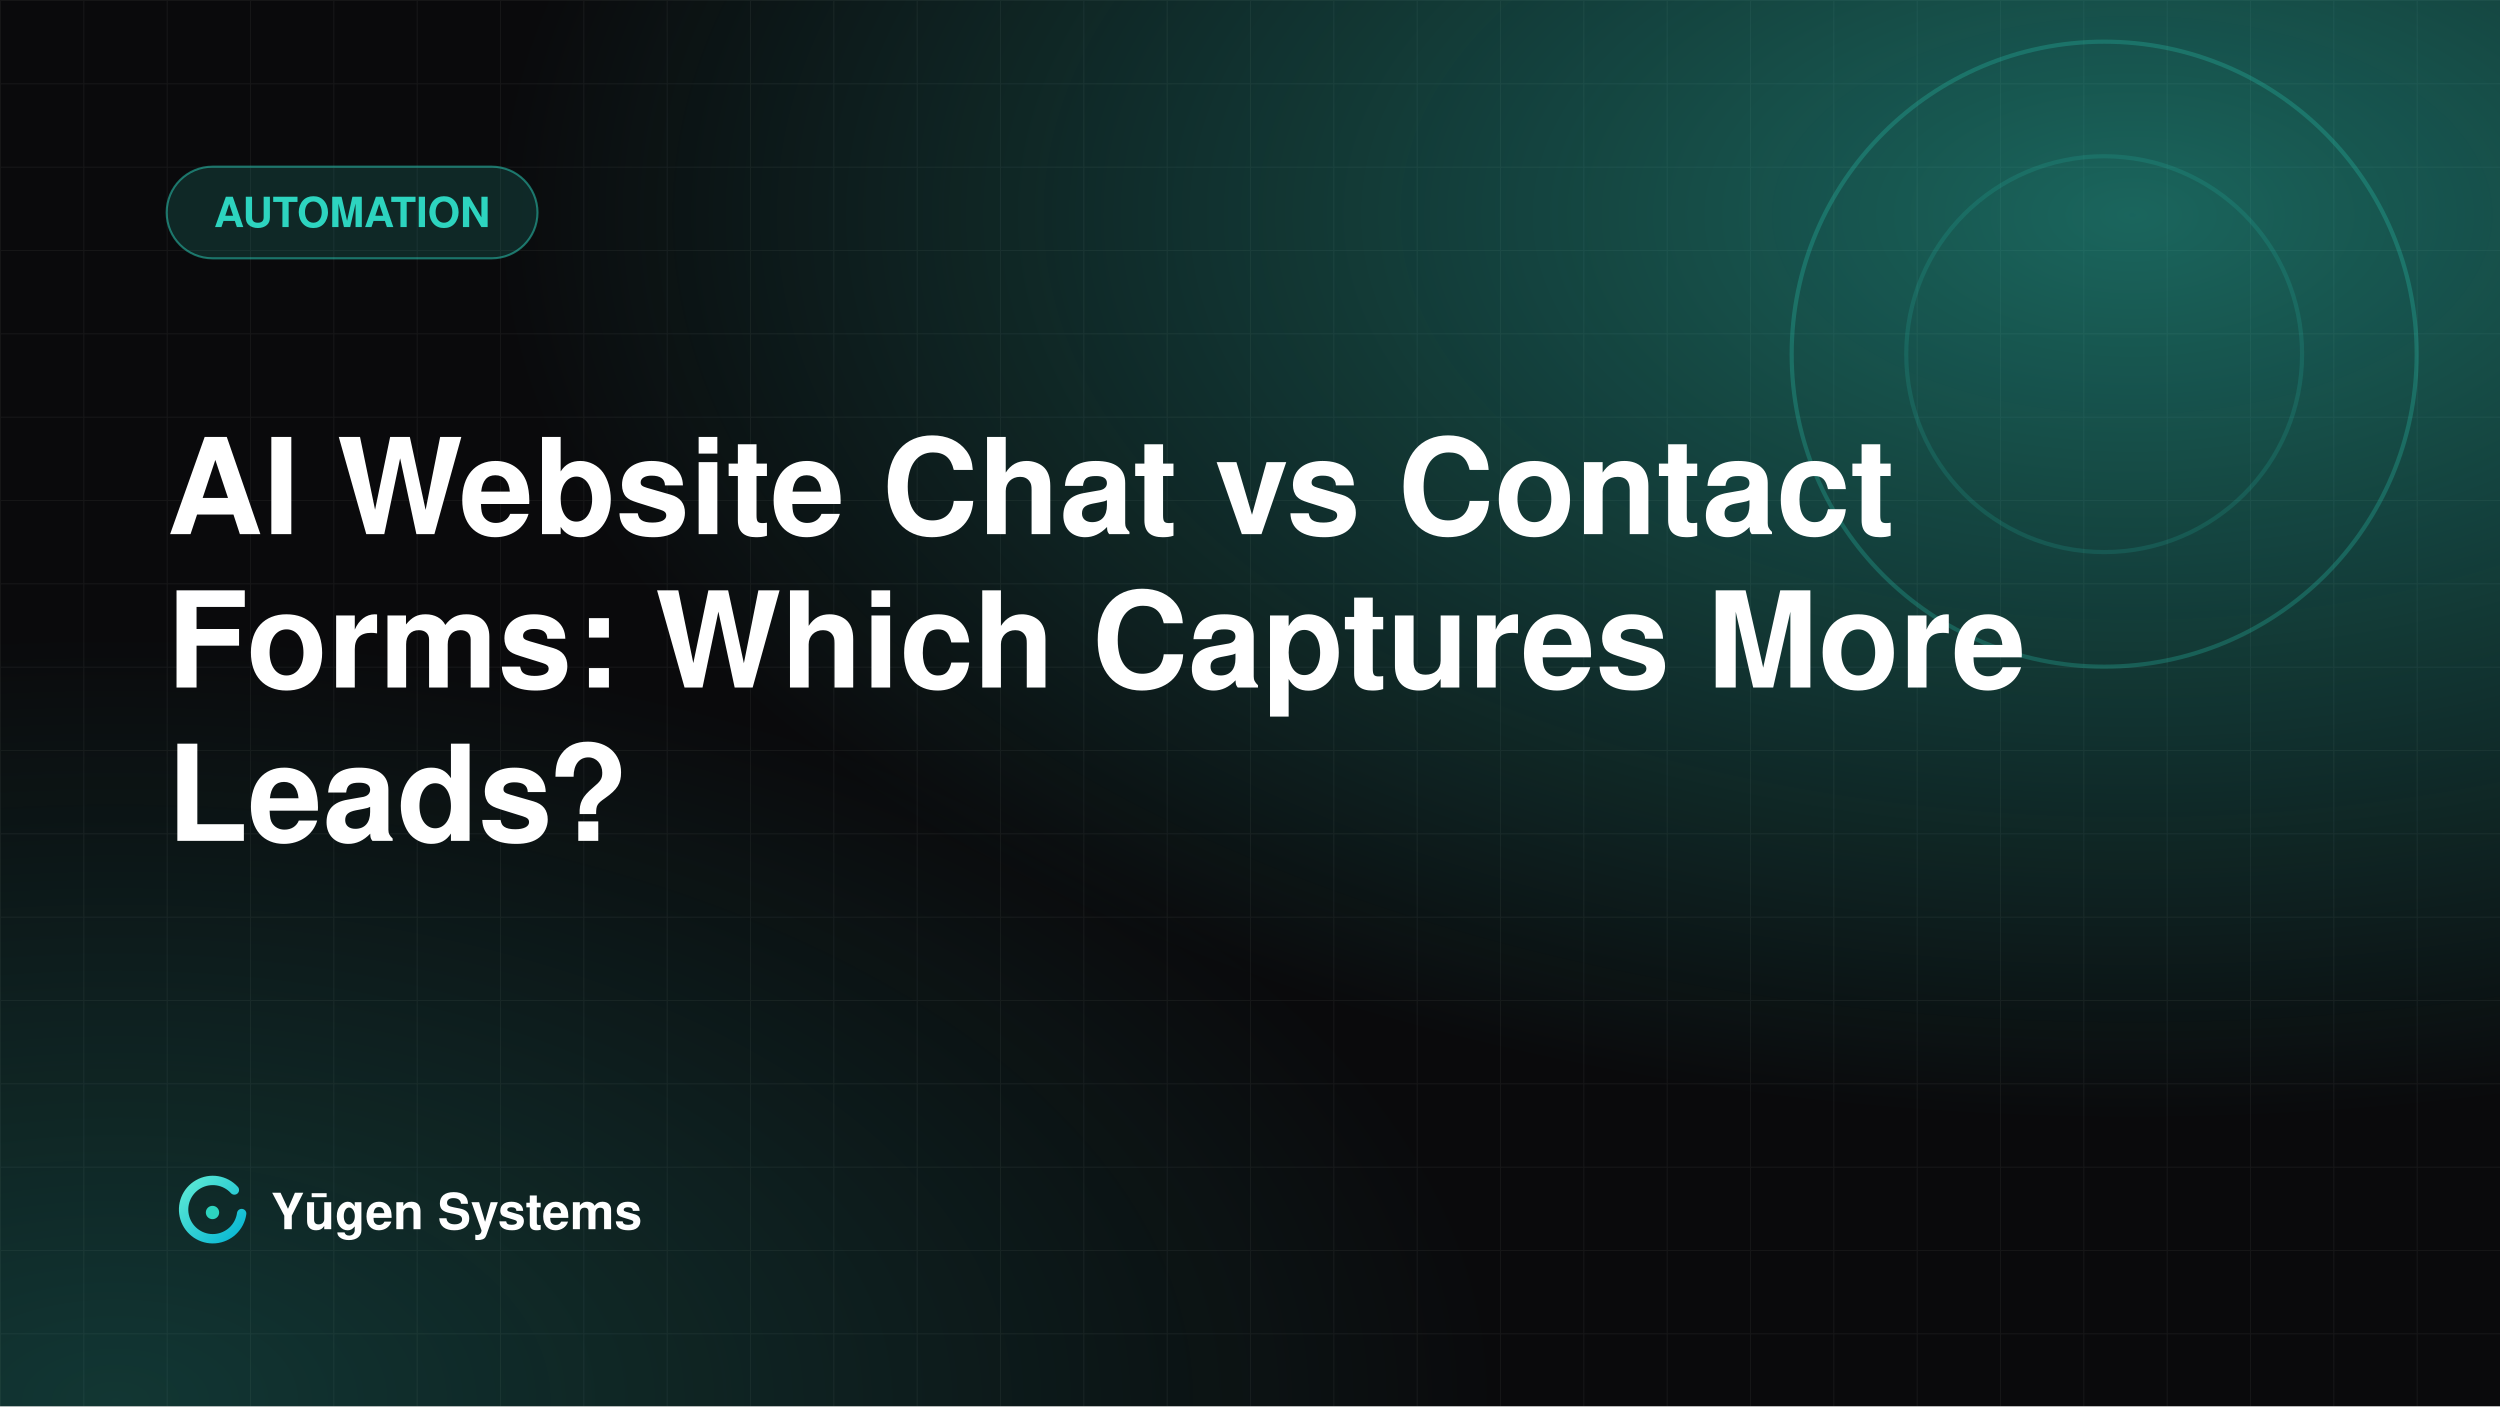
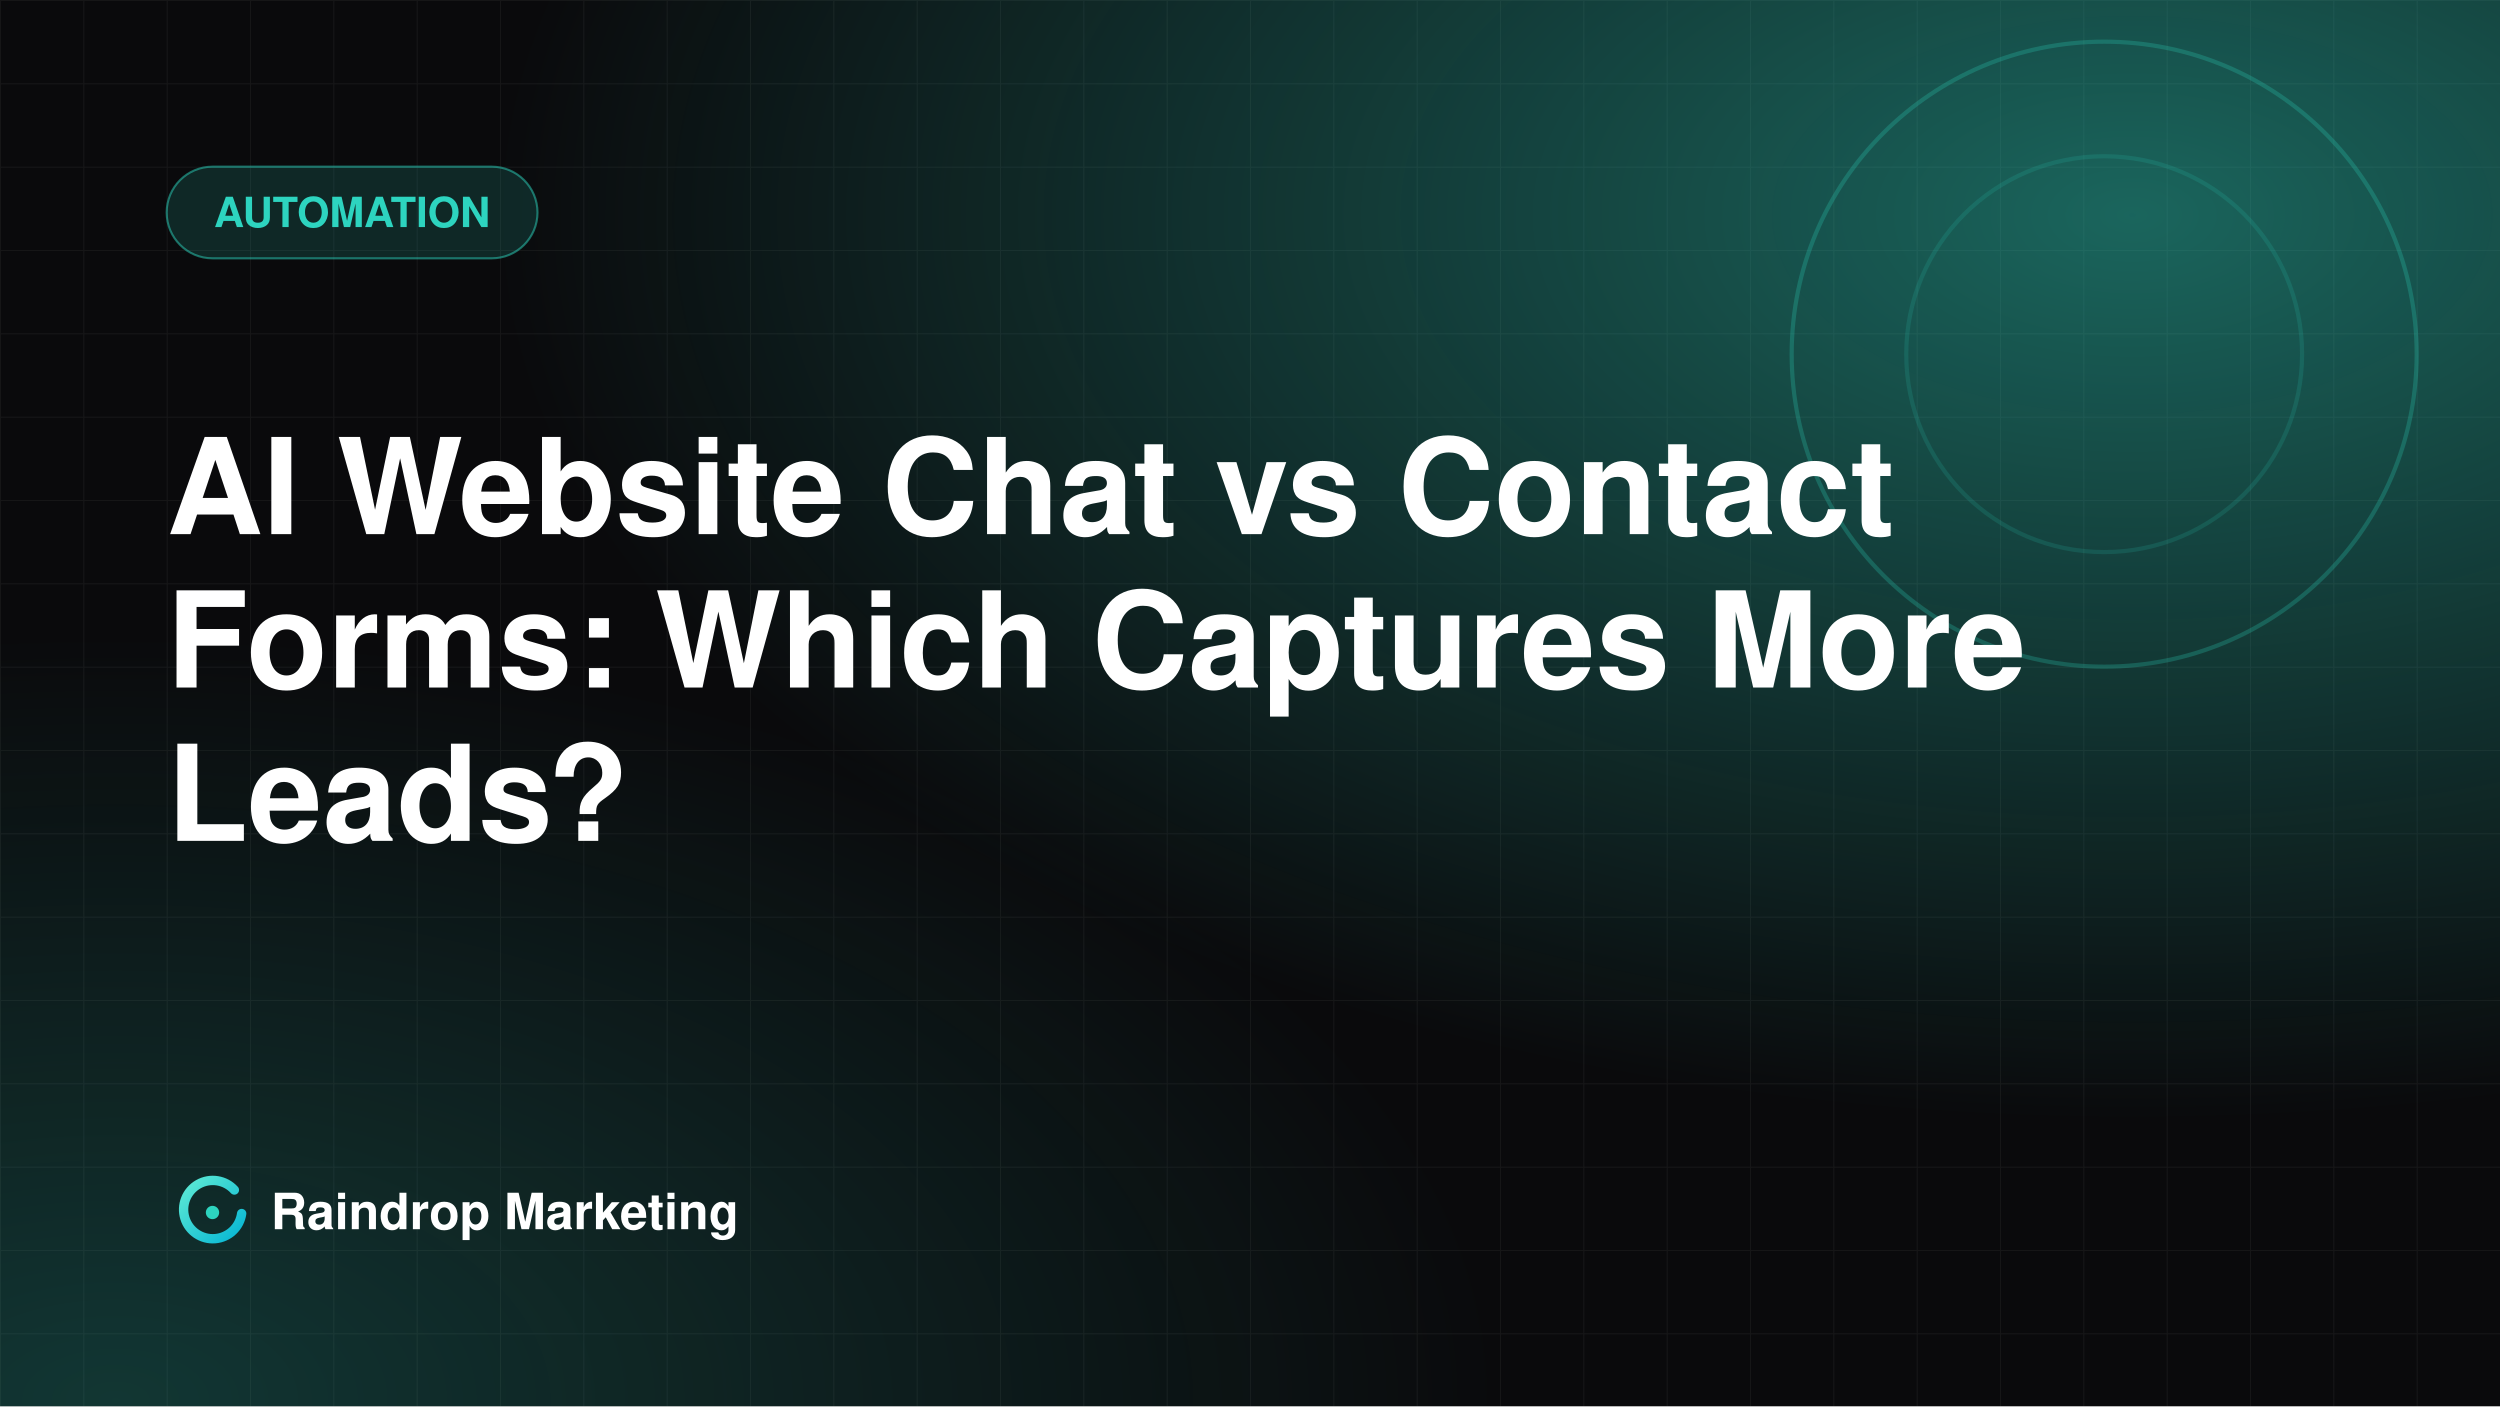
<svg xmlns="http://www.w3.org/2000/svg" viewBox="0 0 1200 675" width="1200" height="675">
  <defs>
    <radialGradient id="g1" cx="85%" cy="15%" r="65%">
      <stop offset="0" stop-color="#2dd4bf" stop-opacity="0.45" />
      <stop offset="1" stop-color="#2dd4bf" stop-opacity="0" />
    </radialGradient>
    <radialGradient id="g2" cx="5%" cy="100%" r="55%">
      <stop offset="0" stop-color="#2dd4bf" stop-opacity="0.22" />
      <stop offset="1" stop-color="#2dd4bf" stop-opacity="0" />
    </radialGradient>
    <pattern id="grid" width="40" height="40" patternUnits="userSpaceOnUse">
      <path d="M40 0H0V40" fill="none" stroke="#ffffff" stroke-opacity="0.05" />
    </pattern>
    <linearGradient id="enso" x1="0" y1="0" x2="1" y2="1">
      <stop offset="0" stop-color="#5eead4" />
      <stop offset="1" stop-color="#06b6d4" />
    </linearGradient>
  </defs>
  <rect width="1200" height="675" fill="#0a0a0c" />
  <rect width="1200" height="675" fill="url(#grid)" />
  <rect width="1200" height="675" fill="url(#g1)" />
  <rect width="1200" height="675" fill="url(#g2)" />
  <circle cx="1010" cy="170" r="150" fill="none" stroke="#2dd4bf" stroke-opacity="0.25" stroke-width="2" />
  <circle cx="1010" cy="170" r="95" fill="none" stroke="#2dd4bf" stroke-opacity="0.15" stroke-width="2" />
  <rect x="80" y="80" rx="22" ry="22" width="178" height="44" fill="#2dd4bf" fill-opacity="0.15" stroke="#2dd4bf" stroke-opacity="0.5" />
  <text x="169" y="109" text-anchor="middle" font-family="Segoe UI, Helvetica, Arial, sans-serif" font-size="20" font-weight="700" fill="#2dd4bf">AUTOMATION</text>
  <text x="80" y="256.4" font-family="Segoe UI, Helvetica, Arial, sans-serif" font-size="64" font-weight="800" fill="#ffffff">AI Website Chat vs Contact</text>
  <text x="80" y="330" font-family="Segoe UI, Helvetica, Arial, sans-serif" font-size="64" font-weight="800" fill="#ffffff">Forms: Which Captures More</text>
  <text x="80" y="403.6" font-family="Segoe UI, Helvetica, Arial, sans-serif" font-size="64" font-weight="800" fill="#ffffff">Leads?</text>
  <g transform="translate(80 560)">
    <path d="M32.5 11.2A14 14 0 1 0 36 22.5" fill="none" stroke="url(#enso)" stroke-width="4.5" stroke-linecap="round" />
    <circle cx="22" cy="22" r="3.2" fill="#2dd4bf" />
-     <text x="50" y="30" font-family="Segoe UI, Helvetica, Arial, sans-serif" font-size="24" font-weight="700" fill="#ffffff">Yūgen Systems</text>
+     <text x="50" y="30" font-family="Segoe UI, Helvetica, Arial, sans-serif" font-size="24" font-weight="700" fill="#ffffff">Raindrop Marketing</text>
  </g>
</svg>
